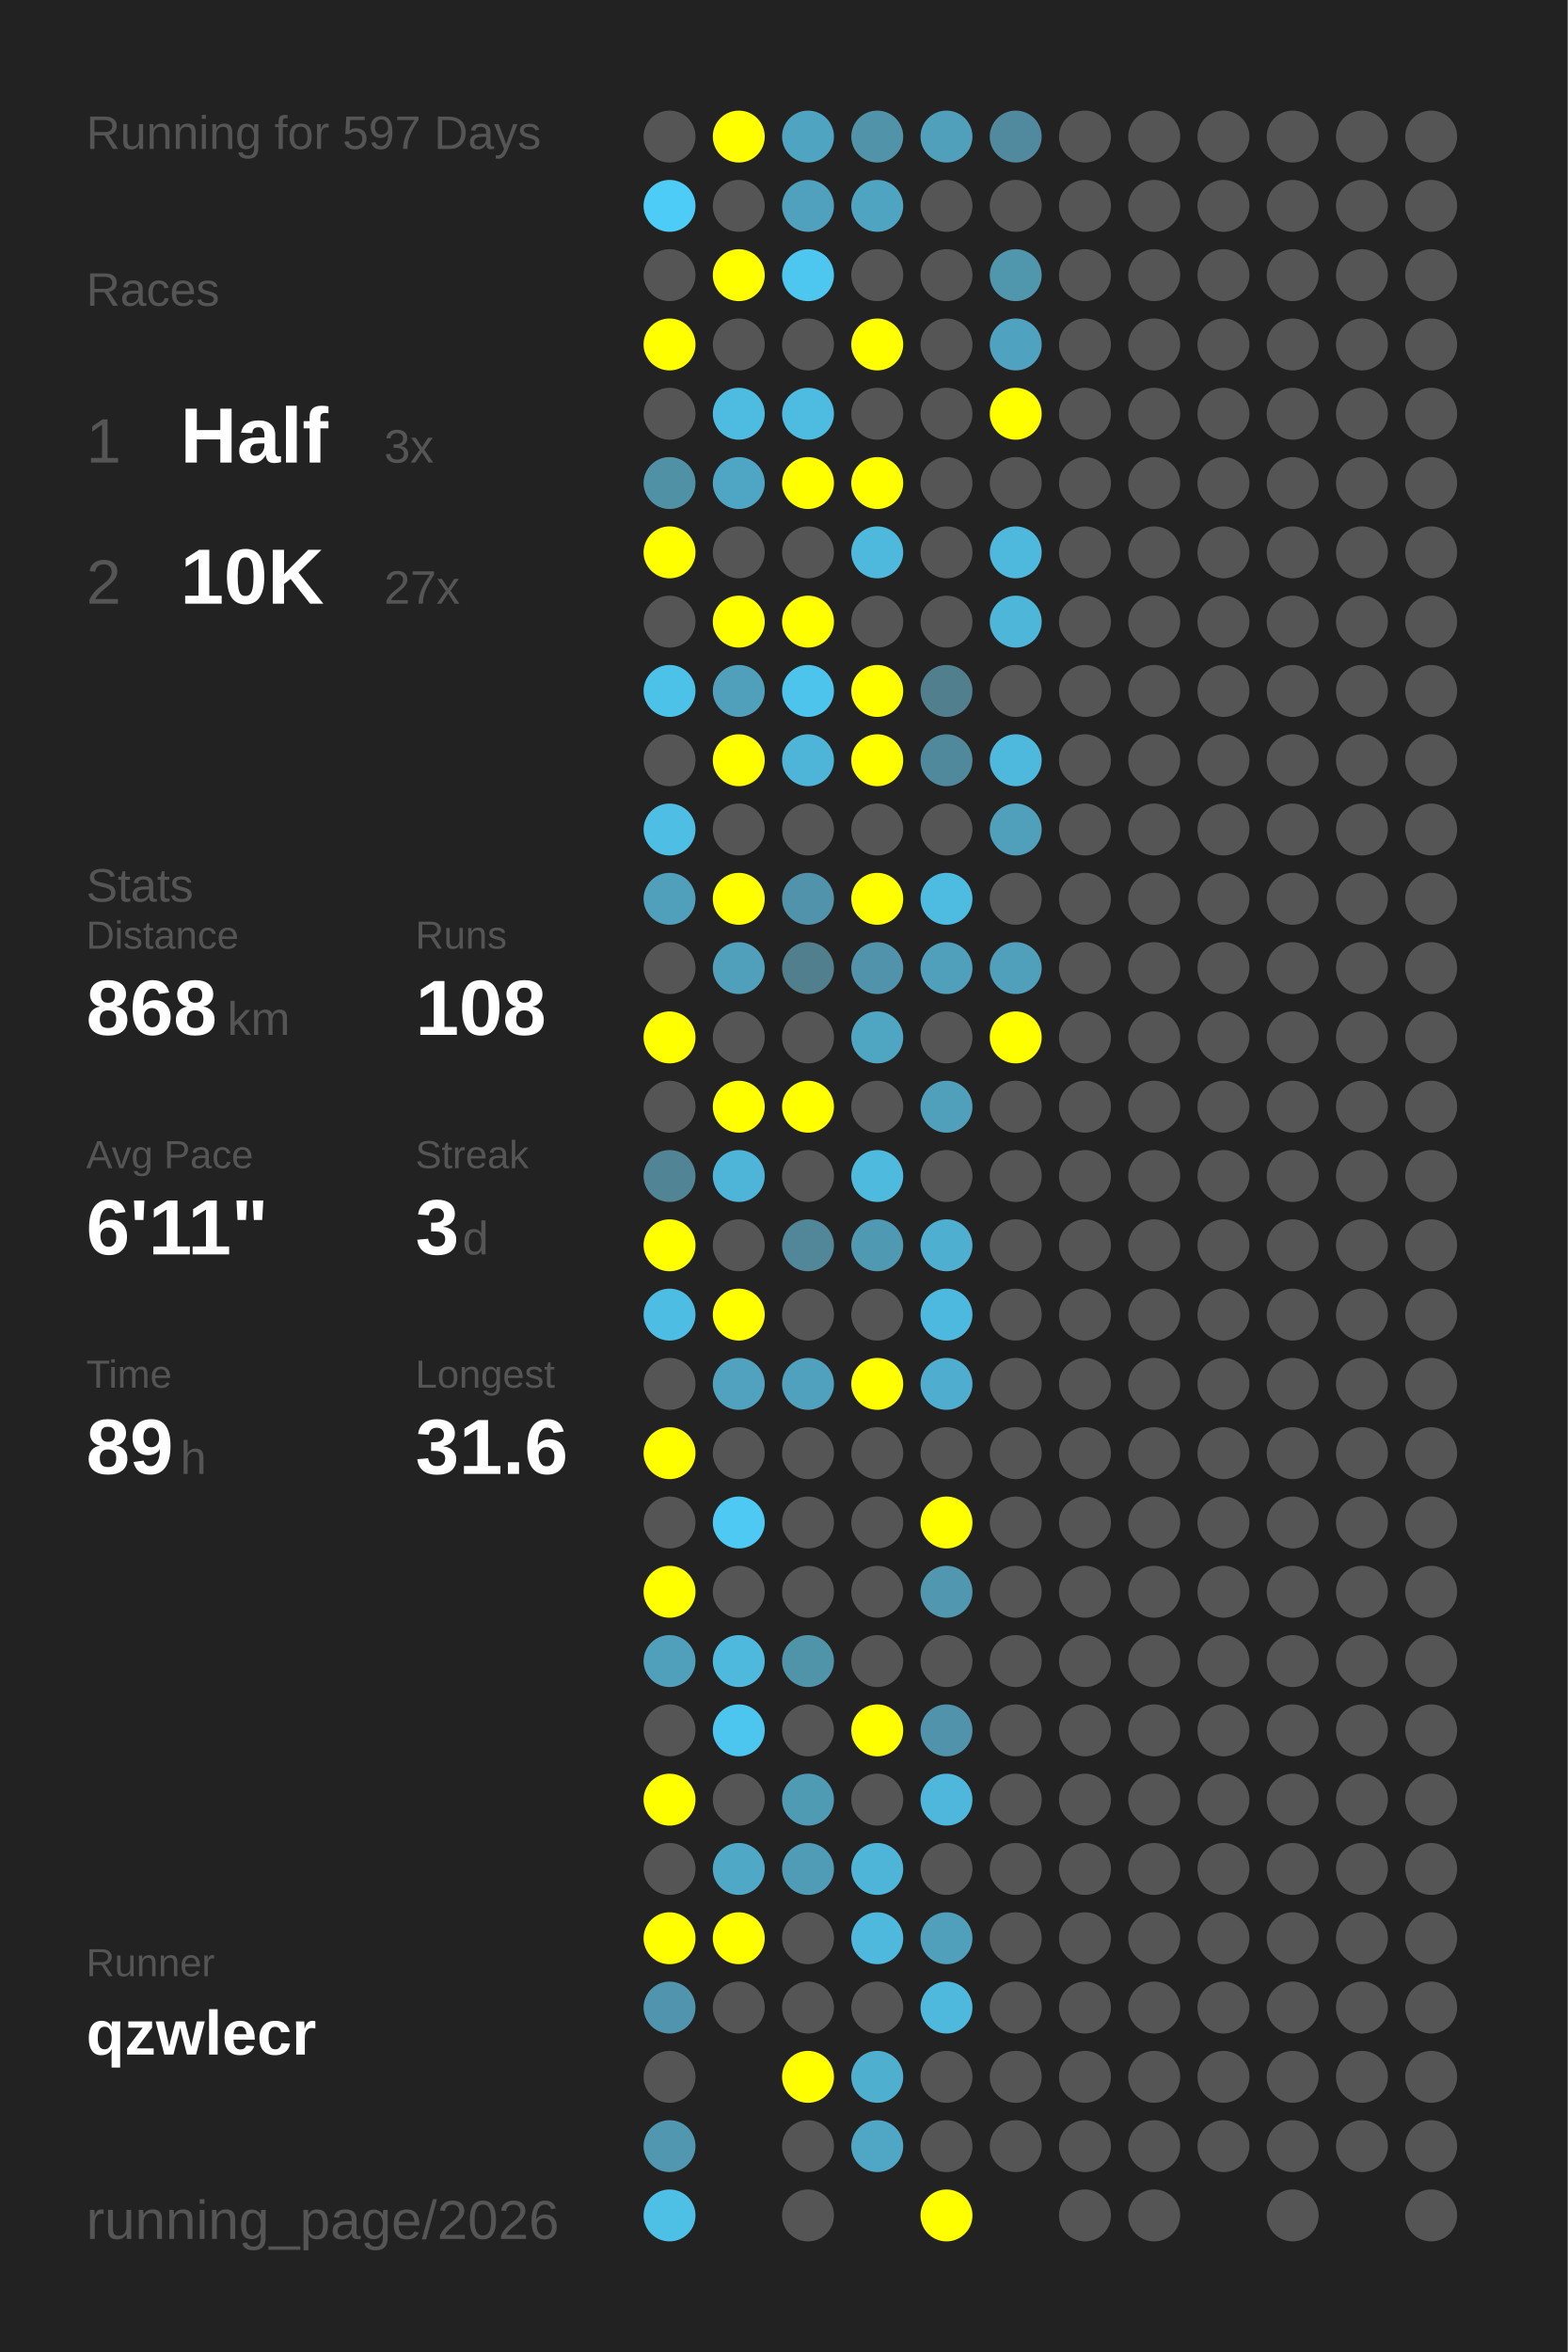
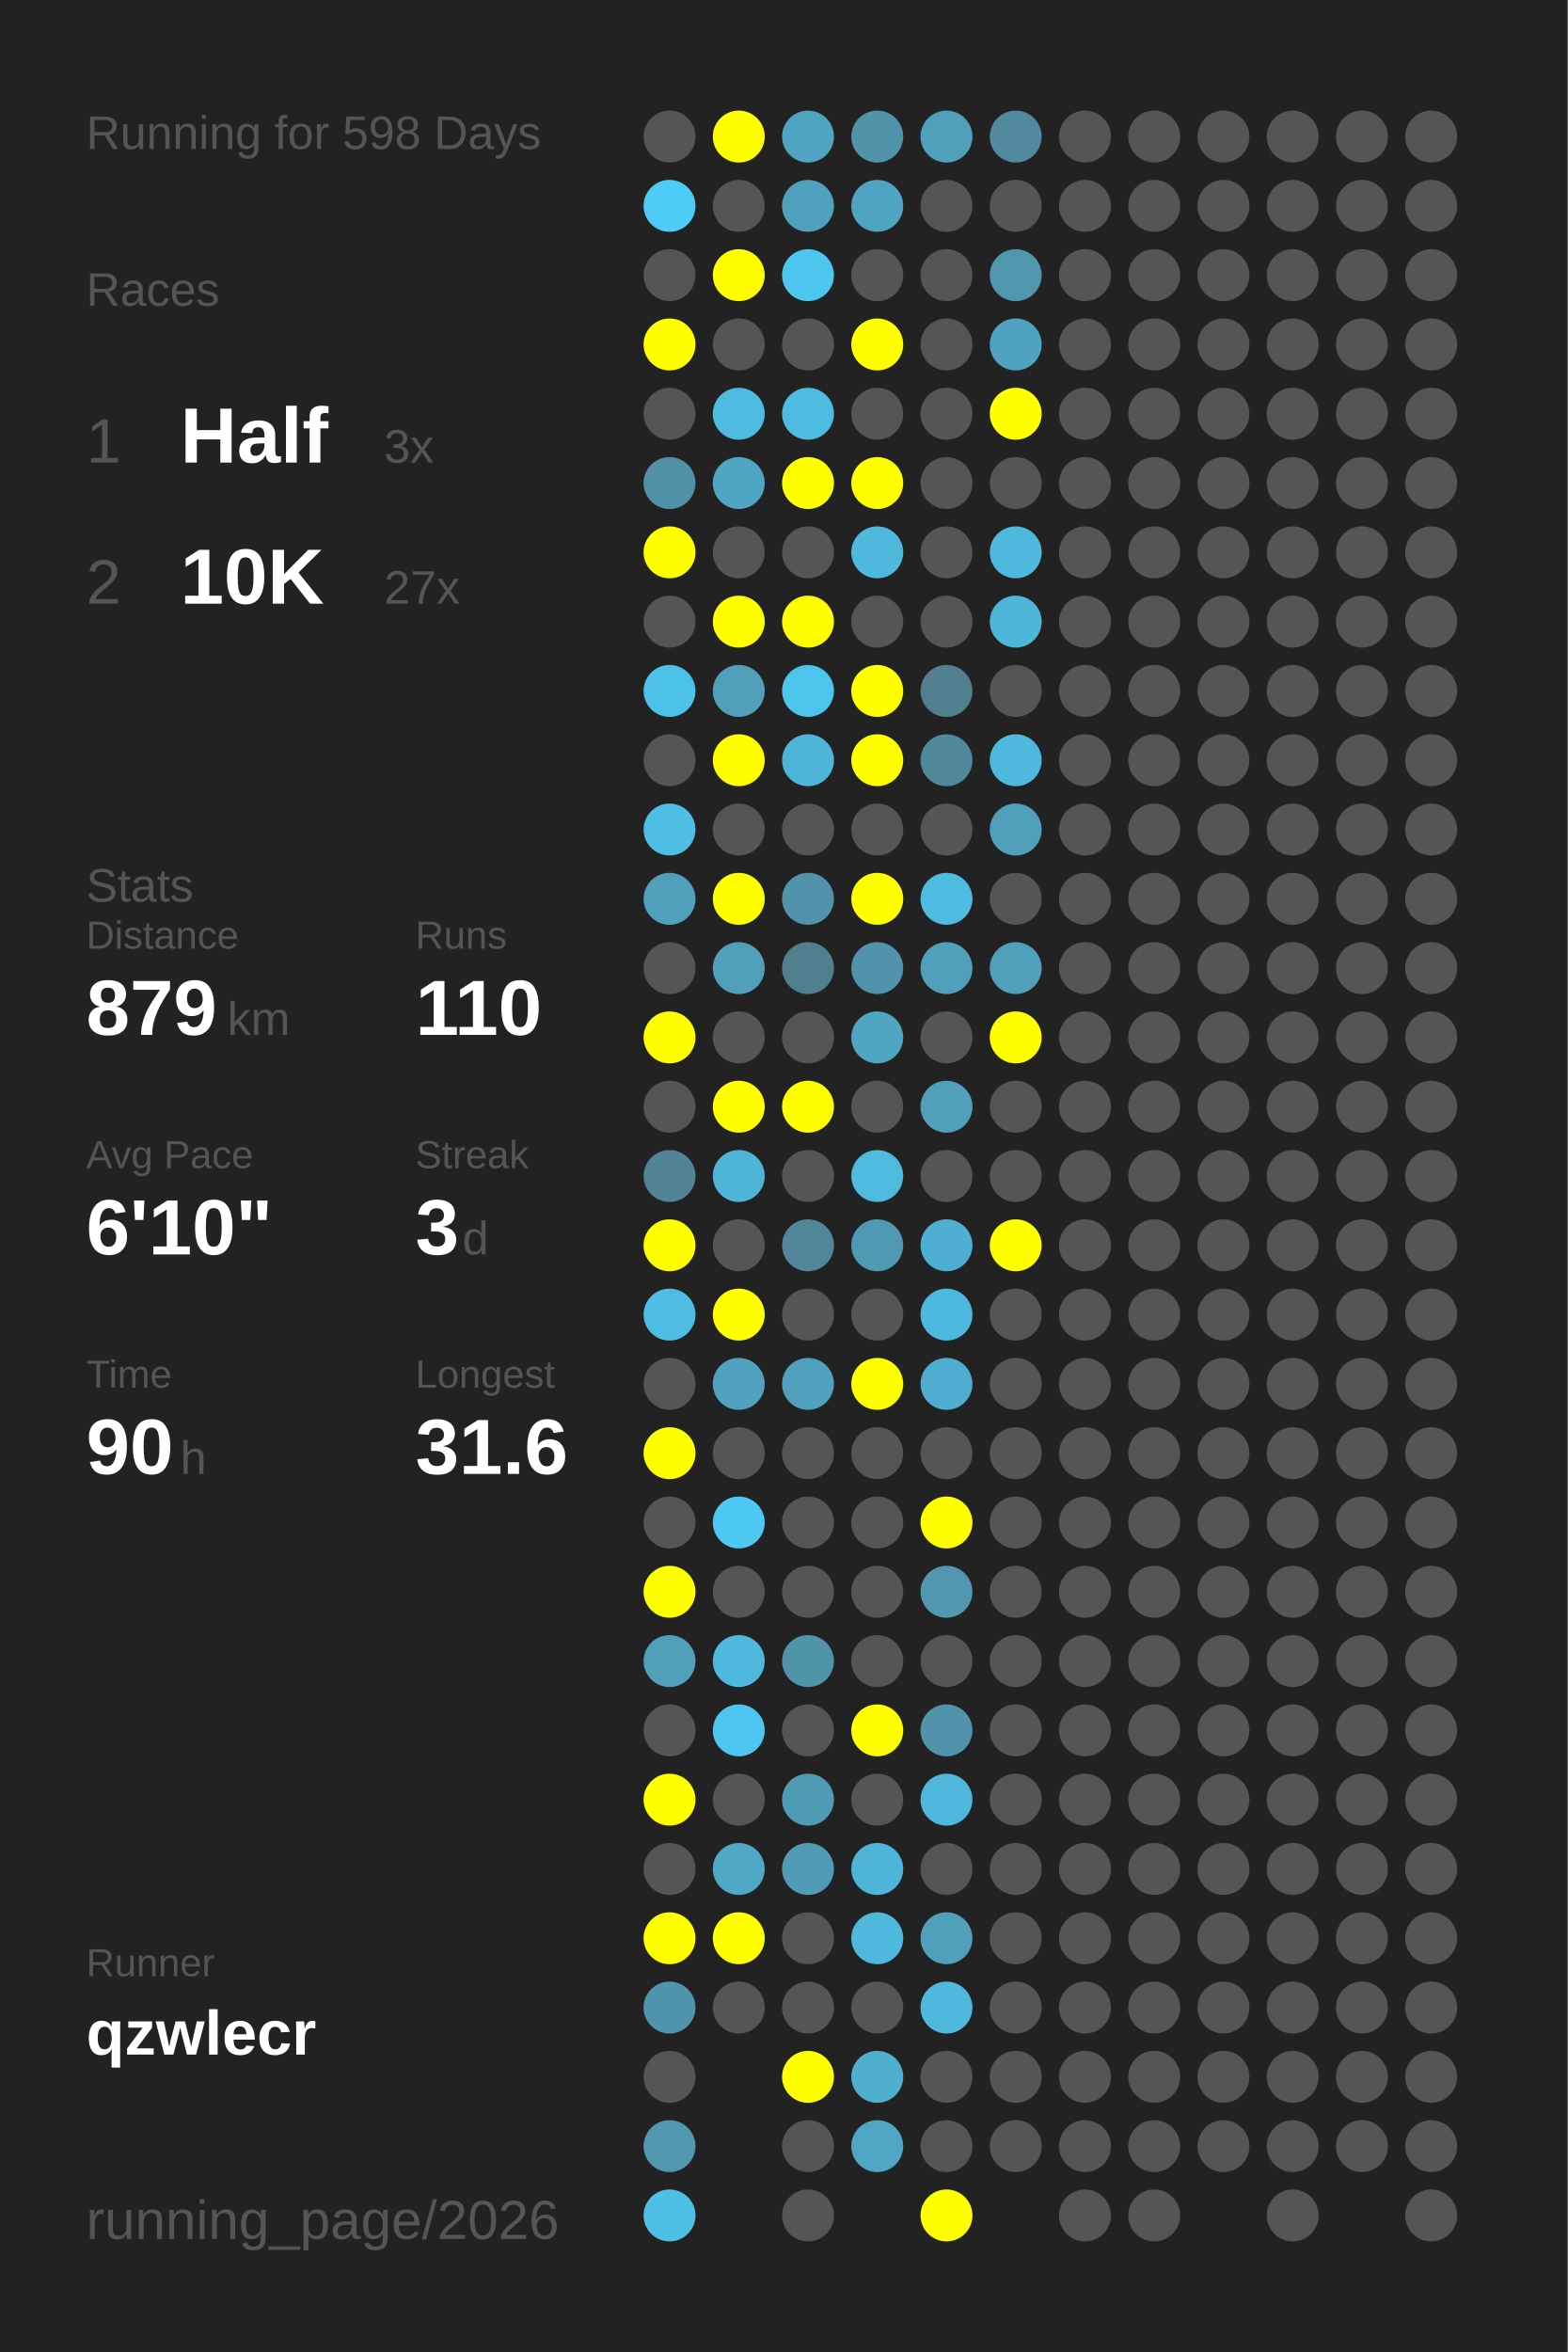
<svg xmlns="http://www.w3.org/2000/svg" baseProfile="full" height="300mm" version="1.1" viewBox="0,0,200,300" width="200mm">
  <defs />
  <rect fill="#222222" height="300" width="200" x="0" y="0" />
-   <text fill="#555555" style="font-size:6px; font-family:Arial;" x="11" y="19">Running for 597 Days</text>
+   <text fill="#555555" style="font-size:6px; font-family:Arial;" x="11" y="19">Running for 598 Days</text>
  <text fill="#555555" style="font-size:6px; font-family:Arial;" x="11" y="39">Races</text>
  <text fill="#555555" style="font-size:8px; font-family:Arial;" x="11" y="59">1</text>
  <text fill="#FFFFFF" style="font-size:10px; font-family:Arial; font-weight:bold;" x="23" y="59">Half</text>
  <text fill="#555555" style="font-size:6px; font-family:Arial;" x="49" y="59">3x</text>
  <text fill="#555555" style="font-size:8px; font-family:Arial;" x="11" y="77">2</text>
  <text fill="#FFFFFF" style="font-size:10px; font-family:Arial; font-weight:bold;" x="23" y="77">10K</text>
  <text fill="#555555" style="font-size:6px; font-family:Arial;" x="49" y="77">27x</text>
  <text fill="#555555" style="font-size:6px; font-family:Arial;" x="11" y="115">Stats</text>
  <text fill="#555555" style="font-size:5px; font-family:Arial;" x="11" y="121">Distance</text>
-   <text fill="#FFFFFF" style="font-size:10px; font-family:Arial; font-weight:bold;" x="11" y="132">868</text>
+   <text fill="#FFFFFF" style="font-size:10px; font-family:Arial; font-weight:bold;" x="11" y="132">879</text>
  <text fill="#555555" style="font-size:6px; font-family:Arial;" x="29" y="132">km</text>
  <text fill="#555555" style="font-size:5px; font-family:Arial;" x="53" y="121">Runs</text>
-   <text fill="#FFFFFF" style="font-size:10px; font-family:Arial; font-weight:bold;" x="53" y="132">108</text>
+   <text fill="#FFFFFF" style="font-size:10px; font-family:Arial; font-weight:bold;" x="53" y="132">110</text>
  <text fill="#555555" style="font-size:5px; font-family:Arial;" x="11" y="149">Avg Pace</text>
-   <text fill="#FFFFFF" style="font-size:10px; font-family:Arial; font-weight:bold;" x="11" y="160">6'11"</text>
+   <text fill="#FFFFFF" style="font-size:10px; font-family:Arial; font-weight:bold;" x="11" y="160">6'10"</text>
  <text fill="#555555" style="font-size:5px; font-family:Arial;" x="53" y="149">Streak</text>
  <text fill="#FFFFFF" style="font-size:10px; font-family:Arial; font-weight:bold;" x="53" y="160">3</text>
  <text fill="#555555" style="font-size:6px; font-family:Arial;" x="59" y="160">d</text>
  <text fill="#555555" style="font-size:5px; font-family:Arial;" x="11" y="177">Time</text>
-   <text fill="#FFFFFF" style="font-size:10px; font-family:Arial; font-weight:bold;" x="11" y="188">89</text>
+   <text fill="#FFFFFF" style="font-size:10px; font-family:Arial; font-weight:bold;" x="11" y="188">90</text>
  <text fill="#555555" style="font-size:6px; font-family:Arial;" x="23" y="188">h</text>
  <text fill="#555555" style="font-size:5px; font-family:Arial;" x="53" y="177">Longest</text>
  <text fill="#FFFFFF" style="font-size:10px; font-family:Arial; font-weight:bold;" x="53" y="188">31.6</text>
  <text fill="#555555" style="font-size:5px; font-family:Arial;" x="11" y="252.065">Runner</text>
  <text fill="#FFFFFF" style="font-size:8px; font-family:Arial; font-weight:bold;" x="11" y="262.065">qzwlecr</text>
  <text fill="#555555" style="font-size:7px; font-family:Arial;" x="11" y="285.581">running_page/2026</text>
  <circle cx="85.417" cy="17.419" fill="#555555" r="3.312" />
  <circle cx="85.417" cy="26.258" fill="#4dccf7" r="3.312" />
  <circle cx="85.417" cy="35.097" fill="#555555" r="3.312" />
  <circle cx="85.417" cy="43.935" fill="#FFFF00" r="3.312" />
  <circle cx="85.417" cy="52.774" fill="#555555" r="3.312" />
  <circle cx="85.417" cy="61.613" fill="#5191a6" r="3.312" />
  <circle cx="85.417" cy="70.452" fill="#FFFF00" r="3.312" />
  <circle cx="85.417" cy="79.29" fill="#555555" r="3.312" />
  <circle cx="85.417" cy="88.129" fill="#4dc2e9" r="3.312" />
  <circle cx="85.417" cy="96.968" fill="#555555" r="3.312" />
  <circle cx="85.417" cy="105.806" fill="#4ebee4" r="3.312" />
  <circle cx="85.417" cy="114.645" fill="#50a0bb" r="3.312" />
  <circle cx="85.417" cy="123.484" fill="#555555" r="3.312" />
  <circle cx="85.417" cy="132.323" fill="#FFFF00" r="3.312" />
  <circle cx="85.417" cy="141.161" fill="#555555" r="3.312" />
  <circle cx="85.417" cy="150" fill="#518596" r="3.312" />
  <circle cx="85.417" cy="158.839" fill="#FFFF00" r="3.312" />
  <circle cx="85.417" cy="167.677" fill="#4ebde3" r="3.312" />
  <circle cx="85.417" cy="176.516" fill="#555555" r="3.312" />
  <circle cx="85.417" cy="185.355" fill="#FFFF00" r="3.312" />
  <circle cx="85.417" cy="194.194" fill="#555555" r="3.312" />
  <circle cx="85.417" cy="203.032" fill="#FFFF00" r="3.312" />
  <circle cx="85.417" cy="211.871" fill="#50a0bb" r="3.312" />
  <circle cx="85.417" cy="220.71" fill="#555555" r="3.312" />
  <circle cx="85.417" cy="229.548" fill="#FFFF00" r="3.312" />
  <circle cx="85.417" cy="238.387" fill="#555555" r="3.312" />
  <circle cx="85.417" cy="247.226" fill="#FFFF00" r="3.312" />
  <circle cx="85.417" cy="256.065" fill="#5095ad" r="3.312" />
  <circle cx="85.417" cy="264.903" fill="#555555" r="3.312" />
  <circle cx="85.417" cy="273.742" fill="#5097af" r="3.312" />
  <circle cx="85.417" cy="282.581" fill="#4ec0e6" r="3.312" />
  <circle cx="94.25" cy="17.419" fill="#FFFF00" r="3.312" />
  <circle cx="94.25" cy="26.258" fill="#555555" r="3.312" />
  <circle cx="94.25" cy="35.097" fill="#FFFF00" r="3.312" />
  <circle cx="94.25" cy="43.935" fill="#555555" r="3.312" />
  <circle cx="94.25" cy="52.774" fill="#4ebce1" r="3.312" />
  <circle cx="94.25" cy="61.613" fill="#4fa6c4" r="3.312" />
  <circle cx="94.25" cy="70.452" fill="#555555" r="3.312" />
  <circle cx="94.25" cy="79.29" fill="#FFFF00" r="3.312" />
  <circle cx="94.25" cy="88.129" fill="#50a0bb" r="3.312" />
  <circle cx="94.25" cy="96.968" fill="#FFFF00" r="3.312" />
  <circle cx="94.25" cy="105.806" fill="#555555" r="3.312" />
  <circle cx="94.25" cy="114.645" fill="#FFFF00" r="3.312" />
  <circle cx="94.25" cy="123.484" fill="#50a0bb" r="3.312" />
  <circle cx="94.25" cy="132.323" fill="#555555" r="3.312" />
  <circle cx="94.25" cy="141.161" fill="#FFFF00" r="3.312" />
  <circle cx="94.25" cy="150" fill="#4eb5d8" r="3.312" />
  <circle cx="94.25" cy="158.839" fill="#555555" r="3.312" />
  <circle cx="94.25" cy="167.677" fill="#FFFF00" r="3.312" />
  <circle cx="94.25" cy="176.516" fill="#50a2be" r="3.312" />
  <circle cx="94.25" cy="185.355" fill="#555555" r="3.312" />
  <circle cx="94.25" cy="194.194" fill="#4dc9f3" r="3.312" />
  <circle cx="94.25" cy="203.032" fill="#555555" r="3.312" />
  <circle cx="94.25" cy="211.871" fill="#4eb9dd" r="3.312" />
  <circle cx="94.25" cy="220.71" fill="#4dc6ef" r="3.312" />
  <circle cx="94.25" cy="229.548" fill="#555555" r="3.312" />
  <circle cx="94.25" cy="238.387" fill="#4fa8c6" r="3.312" />
  <circle cx="94.25" cy="247.226" fill="#FFFF00" r="3.312" />
  <circle cx="94.25" cy="256.065" fill="#555555" r="3.312" />
  <circle cx="103.083" cy="17.419" fill="#4fa4c1" r="3.312" />
  <circle cx="103.083" cy="26.258" fill="#50a1bd" r="3.312" />
  <circle cx="103.083" cy="35.097" fill="#4dc7f0" r="3.312" />
  <circle cx="103.083" cy="43.935" fill="#555555" r="3.312" />
  <circle cx="103.083" cy="52.774" fill="#4ebce1" r="3.312" />
  <circle cx="103.083" cy="61.613" fill="#FFFF00" r="3.312" />
  <circle cx="103.083" cy="70.452" fill="#555555" r="3.312" />
  <circle cx="103.083" cy="79.29" fill="#FFFF00" r="3.312" />
  <circle cx="103.083" cy="88.129" fill="#4dc4ec" r="3.312" />
  <circle cx="103.083" cy="96.968" fill="#4eb5d8" r="3.312" />
  <circle cx="103.083" cy="105.806" fill="#555555" r="3.312" />
  <circle cx="103.083" cy="114.645" fill="#5093aa" r="3.312" />
  <circle cx="103.083" cy="123.484" fill="#527f8e" r="3.312" />
  <circle cx="103.083" cy="132.323" fill="#555555" r="3.312" />
  <circle cx="103.083" cy="141.161" fill="#FFFF00" r="3.312" />
  <circle cx="103.083" cy="150" fill="#555555" r="3.312" />
  <circle cx="103.083" cy="158.839" fill="#518799" r="3.312" />
  <circle cx="103.083" cy="167.677" fill="#555555" r="3.312" />
  <circle cx="103.083" cy="176.516" fill="#50a1bd" r="3.312" />
  <circle cx="103.083" cy="185.355" fill="#555555" r="3.312" />
  <circle cx="103.083" cy="194.194" fill="#555555" r="3.312" />
  <circle cx="103.083" cy="203.032" fill="#555555" r="3.312" />
  <circle cx="103.083" cy="211.871" fill="#5094aa" r="3.312" />
  <circle cx="103.083" cy="220.71" fill="#555555" r="3.312" />
  <circle cx="103.083" cy="229.548" fill="#509bb4" r="3.312" />
  <circle cx="103.083" cy="238.387" fill="#509cb6" r="3.312" />
  <circle cx="103.083" cy="247.226" fill="#555555" r="3.312" />
  <circle cx="103.083" cy="256.065" fill="#555555" r="3.312" />
  <circle cx="103.083" cy="264.903" fill="#FFFF00" r="3.312" />
  <circle cx="103.083" cy="273.742" fill="#555555" r="3.312" />
  <circle cx="103.083" cy="282.581" fill="#555555" r="3.312" />
  <circle cx="111.917" cy="17.419" fill="#5193a9" r="3.312" />
  <circle cx="111.917" cy="26.258" fill="#4fa4c1" r="3.312" />
  <circle cx="111.917" cy="35.097" fill="#555555" r="3.312" />
  <circle cx="111.917" cy="43.935" fill="#FFFF00" r="3.312" />
  <circle cx="111.917" cy="52.774" fill="#555555" r="3.312" />
  <circle cx="111.917" cy="61.613" fill="#FFFF00" r="3.312" />
  <circle cx="111.917" cy="70.452" fill="#4eb9dd" r="3.312" />
  <circle cx="111.917" cy="79.29" fill="#555555" r="3.312" />
  <circle cx="111.917" cy="88.129" fill="#FFFF00" r="3.312" />
  <circle cx="111.917" cy="96.968" fill="#FFFF00" r="3.312" />
  <circle cx="111.917" cy="105.806" fill="#555555" r="3.312" />
  <circle cx="111.917" cy="114.645" fill="#FFFF00" r="3.312" />
  <circle cx="111.917" cy="123.484" fill="#5093aa" r="3.312" />
  <circle cx="111.917" cy="132.323" fill="#4fa6c3" r="3.312" />
  <circle cx="111.917" cy="141.161" fill="#555555" r="3.312" />
  <circle cx="111.917" cy="150" fill="#4ebade" r="3.312" />
  <circle cx="111.917" cy="158.839" fill="#5099b2" r="3.312" />
  <circle cx="111.917" cy="167.677" fill="#555555" r="3.312" />
  <circle cx="111.917" cy="176.516" fill="#FFFF00" r="3.312" />
  <circle cx="111.917" cy="185.355" fill="#555555" r="3.312" />
  <circle cx="111.917" cy="194.194" fill="#555555" r="3.312" />
  <circle cx="111.917" cy="203.032" fill="#555555" r="3.312" />
  <circle cx="111.917" cy="211.871" fill="#555555" r="3.312" />
  <circle cx="111.917" cy="220.71" fill="#FFFF00" r="3.312" />
  <circle cx="111.917" cy="229.548" fill="#555555" r="3.312" />
  <circle cx="111.917" cy="238.387" fill="#4eb5d8" r="3.312" />
  <circle cx="111.917" cy="247.226" fill="#4eb9dd" r="3.312" />
  <circle cx="111.917" cy="256.065" fill="#555555" r="3.312" />
  <circle cx="111.917" cy="264.903" fill="#4fafcf" r="3.312" />
  <circle cx="111.917" cy="273.742" fill="#4fa7c5" r="3.312" />
  <circle cx="120.75" cy="17.419" fill="#50a0bb" r="3.312" />
  <circle cx="120.75" cy="26.258" fill="#555555" r="3.312" />
  <circle cx="120.75" cy="35.097" fill="#555555" r="3.312" />
  <circle cx="120.75" cy="43.935" fill="#555555" r="3.312" />
  <circle cx="120.75" cy="52.774" fill="#555555" r="3.312" />
  <circle cx="120.75" cy="61.613" fill="#555555" r="3.312" />
  <circle cx="120.75" cy="70.452" fill="#555555" r="3.312" />
  <circle cx="120.75" cy="79.29" fill="#555555" r="3.312" />
  <circle cx="120.75" cy="88.129" fill="#527f8e" r="3.312" />
  <circle cx="120.75" cy="96.968" fill="#51899c" r="3.312" />
  <circle cx="120.75" cy="105.806" fill="#555555" r="3.312" />
  <circle cx="120.75" cy="114.645" fill="#4ebbe0" r="3.312" />
  <circle cx="120.75" cy="123.484" fill="#50a0bb" r="3.312" />
  <circle cx="120.75" cy="132.323" fill="#555555" r="3.312" />
  <circle cx="120.75" cy="141.161" fill="#50a0bb" r="3.312" />
  <circle cx="120.75" cy="150" fill="#555555" r="3.312" />
  <circle cx="120.75" cy="158.839" fill="#4fafd0" r="3.312" />
  <circle cx="120.75" cy="167.677" fill="#4eb9de" r="3.312" />
  <circle cx="120.75" cy="176.516" fill="#4faecf" r="3.312" />
  <circle cx="120.75" cy="185.355" fill="#555555" r="3.312" />
  <circle cx="120.75" cy="194.194" fill="#FFFF00" r="3.312" />
  <circle cx="120.75" cy="203.032" fill="#5097af" r="3.312" />
  <circle cx="120.75" cy="211.871" fill="#555555" r="3.312" />
  <circle cx="120.75" cy="220.71" fill="#5193aa" r="3.312" />
  <circle cx="120.75" cy="229.548" fill="#4eb7db" r="3.312" />
  <circle cx="120.75" cy="238.387" fill="#555555" r="3.312" />
  <circle cx="120.75" cy="247.226" fill="#50a0bb" r="3.312" />
  <circle cx="120.75" cy="256.065" fill="#4eb9dd" r="3.312" />
  <circle cx="120.75" cy="264.903" fill="#555555" r="3.312" />
  <circle cx="120.75" cy="273.742" fill="#555555" r="3.312" />
  <circle cx="120.75" cy="282.581" fill="#FFFF00" r="3.312" />
  <circle cx="129.583" cy="17.419" fill="#518a9e" r="3.312" />
  <circle cx="129.583" cy="26.258" fill="#555555" r="3.312" />
  <circle cx="129.583" cy="35.097" fill="#5097ae" r="3.312" />
  <circle cx="129.583" cy="43.935" fill="#4fa3c0" r="3.312" />
  <circle cx="129.583" cy="52.774" fill="#FFFF00" r="3.312" />
  <circle cx="129.583" cy="61.613" fill="#555555" r="3.312" />
  <circle cx="129.583" cy="70.452" fill="#4eb9dd" r="3.312" />
  <circle cx="129.583" cy="79.29" fill="#4eb6d9" r="3.312" />
  <circle cx="129.583" cy="88.129" fill="#555555" r="3.312" />
  <circle cx="129.583" cy="96.968" fill="#4eb9dd" r="3.312" />
  <circle cx="129.583" cy="105.806" fill="#50a0bb" r="3.312" />
  <circle cx="129.583" cy="114.645" fill="#555555" r="3.312" />
  <circle cx="129.583" cy="123.484" fill="#50a0bb" r="3.312" />
  <circle cx="129.583" cy="132.323" fill="#FFFF00" r="3.312" />
  <circle cx="129.583" cy="141.161" fill="#555555" r="3.312" />
  <circle cx="129.583" cy="150" fill="#555555" r="3.312" />
-   <circle cx="129.583" cy="158.839" fill="#555555" r="3.312" />
+   <circle cx="129.583" cy="158.839" fill="#FFFF00" r="3.312" />
  <circle cx="129.583" cy="167.677" fill="#555555" r="3.312" />
  <circle cx="129.583" cy="176.516" fill="#555555" r="3.312" />
  <circle cx="129.583" cy="185.355" fill="#555555" r="3.312" />
  <circle cx="129.583" cy="194.194" fill="#555555" r="3.312" />
  <circle cx="129.583" cy="203.032" fill="#555555" r="3.312" />
  <circle cx="129.583" cy="211.871" fill="#555555" r="3.312" />
  <circle cx="129.583" cy="220.71" fill="#555555" r="3.312" />
  <circle cx="129.583" cy="229.548" fill="#555555" r="3.312" />
  <circle cx="129.583" cy="238.387" fill="#555555" r="3.312" />
  <circle cx="129.583" cy="247.226" fill="#555555" r="3.312" />
  <circle cx="129.583" cy="256.065" fill="#555555" r="3.312" />
  <circle cx="129.583" cy="264.903" fill="#555555" r="3.312" />
  <circle cx="129.583" cy="273.742" fill="#555555" r="3.312" />
  <circle cx="138.417" cy="17.419" fill="#555555" r="3.312" />
  <circle cx="138.417" cy="26.258" fill="#555555" r="3.312" />
  <circle cx="138.417" cy="35.097" fill="#555555" r="3.312" />
  <circle cx="138.417" cy="43.935" fill="#555555" r="3.312" />
  <circle cx="138.417" cy="52.774" fill="#555555" r="3.312" />
  <circle cx="138.417" cy="61.613" fill="#555555" r="3.312" />
  <circle cx="138.417" cy="70.452" fill="#555555" r="3.312" />
  <circle cx="138.417" cy="79.29" fill="#555555" r="3.312" />
  <circle cx="138.417" cy="88.129" fill="#555555" r="3.312" />
  <circle cx="138.417" cy="96.968" fill="#555555" r="3.312" />
  <circle cx="138.417" cy="105.806" fill="#555555" r="3.312" />
  <circle cx="138.417" cy="114.645" fill="#555555" r="3.312" />
  <circle cx="138.417" cy="123.484" fill="#555555" r="3.312" />
  <circle cx="138.417" cy="132.323" fill="#555555" r="3.312" />
  <circle cx="138.417" cy="141.161" fill="#555555" r="3.312" />
  <circle cx="138.417" cy="150" fill="#555555" r="3.312" />
  <circle cx="138.417" cy="158.839" fill="#555555" r="3.312" />
  <circle cx="138.417" cy="167.677" fill="#555555" r="3.312" />
  <circle cx="138.417" cy="176.516" fill="#555555" r="3.312" />
  <circle cx="138.417" cy="185.355" fill="#555555" r="3.312" />
  <circle cx="138.417" cy="194.194" fill="#555555" r="3.312" />
  <circle cx="138.417" cy="203.032" fill="#555555" r="3.312" />
  <circle cx="138.417" cy="211.871" fill="#555555" r="3.312" />
  <circle cx="138.417" cy="220.71" fill="#555555" r="3.312" />
  <circle cx="138.417" cy="229.548" fill="#555555" r="3.312" />
  <circle cx="138.417" cy="238.387" fill="#555555" r="3.312" />
  <circle cx="138.417" cy="247.226" fill="#555555" r="3.312" />
  <circle cx="138.417" cy="256.065" fill="#555555" r="3.312" />
  <circle cx="138.417" cy="264.903" fill="#555555" r="3.312" />
  <circle cx="138.417" cy="273.742" fill="#555555" r="3.312" />
  <circle cx="138.417" cy="282.581" fill="#555555" r="3.312" />
  <circle cx="147.25" cy="17.419" fill="#555555" r="3.312" />
  <circle cx="147.25" cy="26.258" fill="#555555" r="3.312" />
  <circle cx="147.25" cy="35.097" fill="#555555" r="3.312" />
  <circle cx="147.25" cy="43.935" fill="#555555" r="3.312" />
  <circle cx="147.25" cy="52.774" fill="#555555" r="3.312" />
  <circle cx="147.25" cy="61.613" fill="#555555" r="3.312" />
  <circle cx="147.25" cy="70.452" fill="#555555" r="3.312" />
  <circle cx="147.25" cy="79.29" fill="#555555" r="3.312" />
  <circle cx="147.25" cy="88.129" fill="#555555" r="3.312" />
  <circle cx="147.25" cy="96.968" fill="#555555" r="3.312" />
  <circle cx="147.25" cy="105.806" fill="#555555" r="3.312" />
  <circle cx="147.25" cy="114.645" fill="#555555" r="3.312" />
  <circle cx="147.25" cy="123.484" fill="#555555" r="3.312" />
  <circle cx="147.25" cy="132.323" fill="#555555" r="3.312" />
  <circle cx="147.25" cy="141.161" fill="#555555" r="3.312" />
  <circle cx="147.25" cy="150" fill="#555555" r="3.312" />
  <circle cx="147.25" cy="158.839" fill="#555555" r="3.312" />
  <circle cx="147.25" cy="167.677" fill="#555555" r="3.312" />
  <circle cx="147.25" cy="176.516" fill="#555555" r="3.312" />
  <circle cx="147.25" cy="185.355" fill="#555555" r="3.312" />
  <circle cx="147.25" cy="194.194" fill="#555555" r="3.312" />
  <circle cx="147.25" cy="203.032" fill="#555555" r="3.312" />
  <circle cx="147.25" cy="211.871" fill="#555555" r="3.312" />
  <circle cx="147.25" cy="220.71" fill="#555555" r="3.312" />
  <circle cx="147.25" cy="229.548" fill="#555555" r="3.312" />
  <circle cx="147.25" cy="238.387" fill="#555555" r="3.312" />
  <circle cx="147.25" cy="247.226" fill="#555555" r="3.312" />
  <circle cx="147.25" cy="256.065" fill="#555555" r="3.312" />
  <circle cx="147.25" cy="264.903" fill="#555555" r="3.312" />
  <circle cx="147.25" cy="273.742" fill="#555555" r="3.312" />
  <circle cx="147.25" cy="282.581" fill="#555555" r="3.312" />
  <circle cx="156.083" cy="17.419" fill="#555555" r="3.312" />
  <circle cx="156.083" cy="26.258" fill="#555555" r="3.312" />
  <circle cx="156.083" cy="35.097" fill="#555555" r="3.312" />
  <circle cx="156.083" cy="43.935" fill="#555555" r="3.312" />
  <circle cx="156.083" cy="52.774" fill="#555555" r="3.312" />
  <circle cx="156.083" cy="61.613" fill="#555555" r="3.312" />
  <circle cx="156.083" cy="70.452" fill="#555555" r="3.312" />
  <circle cx="156.083" cy="79.29" fill="#555555" r="3.312" />
  <circle cx="156.083" cy="88.129" fill="#555555" r="3.312" />
  <circle cx="156.083" cy="96.968" fill="#555555" r="3.312" />
  <circle cx="156.083" cy="105.806" fill="#555555" r="3.312" />
  <circle cx="156.083" cy="114.645" fill="#555555" r="3.312" />
  <circle cx="156.083" cy="123.484" fill="#555555" r="3.312" />
  <circle cx="156.083" cy="132.323" fill="#555555" r="3.312" />
  <circle cx="156.083" cy="141.161" fill="#555555" r="3.312" />
  <circle cx="156.083" cy="150" fill="#555555" r="3.312" />
  <circle cx="156.083" cy="158.839" fill="#555555" r="3.312" />
  <circle cx="156.083" cy="167.677" fill="#555555" r="3.312" />
  <circle cx="156.083" cy="176.516" fill="#555555" r="3.312" />
  <circle cx="156.083" cy="185.355" fill="#555555" r="3.312" />
  <circle cx="156.083" cy="194.194" fill="#555555" r="3.312" />
  <circle cx="156.083" cy="203.032" fill="#555555" r="3.312" />
  <circle cx="156.083" cy="211.871" fill="#555555" r="3.312" />
  <circle cx="156.083" cy="220.71" fill="#555555" r="3.312" />
  <circle cx="156.083" cy="229.548" fill="#555555" r="3.312" />
  <circle cx="156.083" cy="238.387" fill="#555555" r="3.312" />
  <circle cx="156.083" cy="247.226" fill="#555555" r="3.312" />
  <circle cx="156.083" cy="256.065" fill="#555555" r="3.312" />
  <circle cx="156.083" cy="264.903" fill="#555555" r="3.312" />
  <circle cx="156.083" cy="273.742" fill="#555555" r="3.312" />
  <circle cx="164.917" cy="17.419" fill="#555555" r="3.312" />
  <circle cx="164.917" cy="26.258" fill="#555555" r="3.312" />
  <circle cx="164.917" cy="35.097" fill="#555555" r="3.312" />
  <circle cx="164.917" cy="43.935" fill="#555555" r="3.312" />
  <circle cx="164.917" cy="52.774" fill="#555555" r="3.312" />
  <circle cx="164.917" cy="61.613" fill="#555555" r="3.312" />
  <circle cx="164.917" cy="70.452" fill="#555555" r="3.312" />
  <circle cx="164.917" cy="79.29" fill="#555555" r="3.312" />
  <circle cx="164.917" cy="88.129" fill="#555555" r="3.312" />
  <circle cx="164.917" cy="96.968" fill="#555555" r="3.312" />
  <circle cx="164.917" cy="105.806" fill="#555555" r="3.312" />
  <circle cx="164.917" cy="114.645" fill="#555555" r="3.312" />
  <circle cx="164.917" cy="123.484" fill="#555555" r="3.312" />
  <circle cx="164.917" cy="132.323" fill="#555555" r="3.312" />
  <circle cx="164.917" cy="141.161" fill="#555555" r="3.312" />
  <circle cx="164.917" cy="150" fill="#555555" r="3.312" />
  <circle cx="164.917" cy="158.839" fill="#555555" r="3.312" />
  <circle cx="164.917" cy="167.677" fill="#555555" r="3.312" />
  <circle cx="164.917" cy="176.516" fill="#555555" r="3.312" />
  <circle cx="164.917" cy="185.355" fill="#555555" r="3.312" />
  <circle cx="164.917" cy="194.194" fill="#555555" r="3.312" />
  <circle cx="164.917" cy="203.032" fill="#555555" r="3.312" />
  <circle cx="164.917" cy="211.871" fill="#555555" r="3.312" />
  <circle cx="164.917" cy="220.71" fill="#555555" r="3.312" />
  <circle cx="164.917" cy="229.548" fill="#555555" r="3.312" />
  <circle cx="164.917" cy="238.387" fill="#555555" r="3.312" />
  <circle cx="164.917" cy="247.226" fill="#555555" r="3.312" />
  <circle cx="164.917" cy="256.065" fill="#555555" r="3.312" />
  <circle cx="164.917" cy="264.903" fill="#555555" r="3.312" />
  <circle cx="164.917" cy="273.742" fill="#555555" r="3.312" />
  <circle cx="164.917" cy="282.581" fill="#555555" r="3.312" />
  <circle cx="173.75" cy="17.419" fill="#555555" r="3.312" />
  <circle cx="173.75" cy="26.258" fill="#555555" r="3.312" />
  <circle cx="173.75" cy="35.097" fill="#555555" r="3.312" />
  <circle cx="173.75" cy="43.935" fill="#555555" r="3.312" />
  <circle cx="173.75" cy="52.774" fill="#555555" r="3.312" />
  <circle cx="173.75" cy="61.613" fill="#555555" r="3.312" />
  <circle cx="173.75" cy="70.452" fill="#555555" r="3.312" />
  <circle cx="173.75" cy="79.29" fill="#555555" r="3.312" />
  <circle cx="173.75" cy="88.129" fill="#555555" r="3.312" />
  <circle cx="173.75" cy="96.968" fill="#555555" r="3.312" />
  <circle cx="173.75" cy="105.806" fill="#555555" r="3.312" />
  <circle cx="173.75" cy="114.645" fill="#555555" r="3.312" />
  <circle cx="173.75" cy="123.484" fill="#555555" r="3.312" />
  <circle cx="173.75" cy="132.323" fill="#555555" r="3.312" />
  <circle cx="173.75" cy="141.161" fill="#555555" r="3.312" />
  <circle cx="173.75" cy="150" fill="#555555" r="3.312" />
  <circle cx="173.75" cy="158.839" fill="#555555" r="3.312" />
  <circle cx="173.75" cy="167.677" fill="#555555" r="3.312" />
  <circle cx="173.75" cy="176.516" fill="#555555" r="3.312" />
  <circle cx="173.75" cy="185.355" fill="#555555" r="3.312" />
  <circle cx="173.75" cy="194.194" fill="#555555" r="3.312" />
  <circle cx="173.75" cy="203.032" fill="#555555" r="3.312" />
  <circle cx="173.75" cy="211.871" fill="#555555" r="3.312" />
  <circle cx="173.75" cy="220.71" fill="#555555" r="3.312" />
  <circle cx="173.75" cy="229.548" fill="#555555" r="3.312" />
  <circle cx="173.75" cy="238.387" fill="#555555" r="3.312" />
  <circle cx="173.75" cy="247.226" fill="#555555" r="3.312" />
  <circle cx="173.75" cy="256.065" fill="#555555" r="3.312" />
  <circle cx="173.75" cy="264.903" fill="#555555" r="3.312" />
  <circle cx="173.75" cy="273.742" fill="#555555" r="3.312" />
  <circle cx="182.583" cy="17.419" fill="#555555" r="3.312" />
  <circle cx="182.583" cy="26.258" fill="#555555" r="3.312" />
  <circle cx="182.583" cy="35.097" fill="#555555" r="3.312" />
  <circle cx="182.583" cy="43.935" fill="#555555" r="3.312" />
  <circle cx="182.583" cy="52.774" fill="#555555" r="3.312" />
  <circle cx="182.583" cy="61.613" fill="#555555" r="3.312" />
  <circle cx="182.583" cy="70.452" fill="#555555" r="3.312" />
  <circle cx="182.583" cy="79.29" fill="#555555" r="3.312" />
  <circle cx="182.583" cy="88.129" fill="#555555" r="3.312" />
  <circle cx="182.583" cy="96.968" fill="#555555" r="3.312" />
  <circle cx="182.583" cy="105.806" fill="#555555" r="3.312" />
  <circle cx="182.583" cy="114.645" fill="#555555" r="3.312" />
  <circle cx="182.583" cy="123.484" fill="#555555" r="3.312" />
  <circle cx="182.583" cy="132.323" fill="#555555" r="3.312" />
  <circle cx="182.583" cy="141.161" fill="#555555" r="3.312" />
  <circle cx="182.583" cy="150" fill="#555555" r="3.312" />
  <circle cx="182.583" cy="158.839" fill="#555555" r="3.312" />
  <circle cx="182.583" cy="167.677" fill="#555555" r="3.312" />
  <circle cx="182.583" cy="176.516" fill="#555555" r="3.312" />
  <circle cx="182.583" cy="185.355" fill="#555555" r="3.312" />
  <circle cx="182.583" cy="194.194" fill="#555555" r="3.312" />
  <circle cx="182.583" cy="203.032" fill="#555555" r="3.312" />
  <circle cx="182.583" cy="211.871" fill="#555555" r="3.312" />
  <circle cx="182.583" cy="220.71" fill="#555555" r="3.312" />
  <circle cx="182.583" cy="229.548" fill="#555555" r="3.312" />
  <circle cx="182.583" cy="238.387" fill="#555555" r="3.312" />
  <circle cx="182.583" cy="247.226" fill="#555555" r="3.312" />
  <circle cx="182.583" cy="256.065" fill="#555555" r="3.312" />
  <circle cx="182.583" cy="264.903" fill="#555555" r="3.312" />
  <circle cx="182.583" cy="273.742" fill="#555555" r="3.312" />
  <circle cx="182.583" cy="282.581" fill="#555555" r="3.312" />
</svg>
